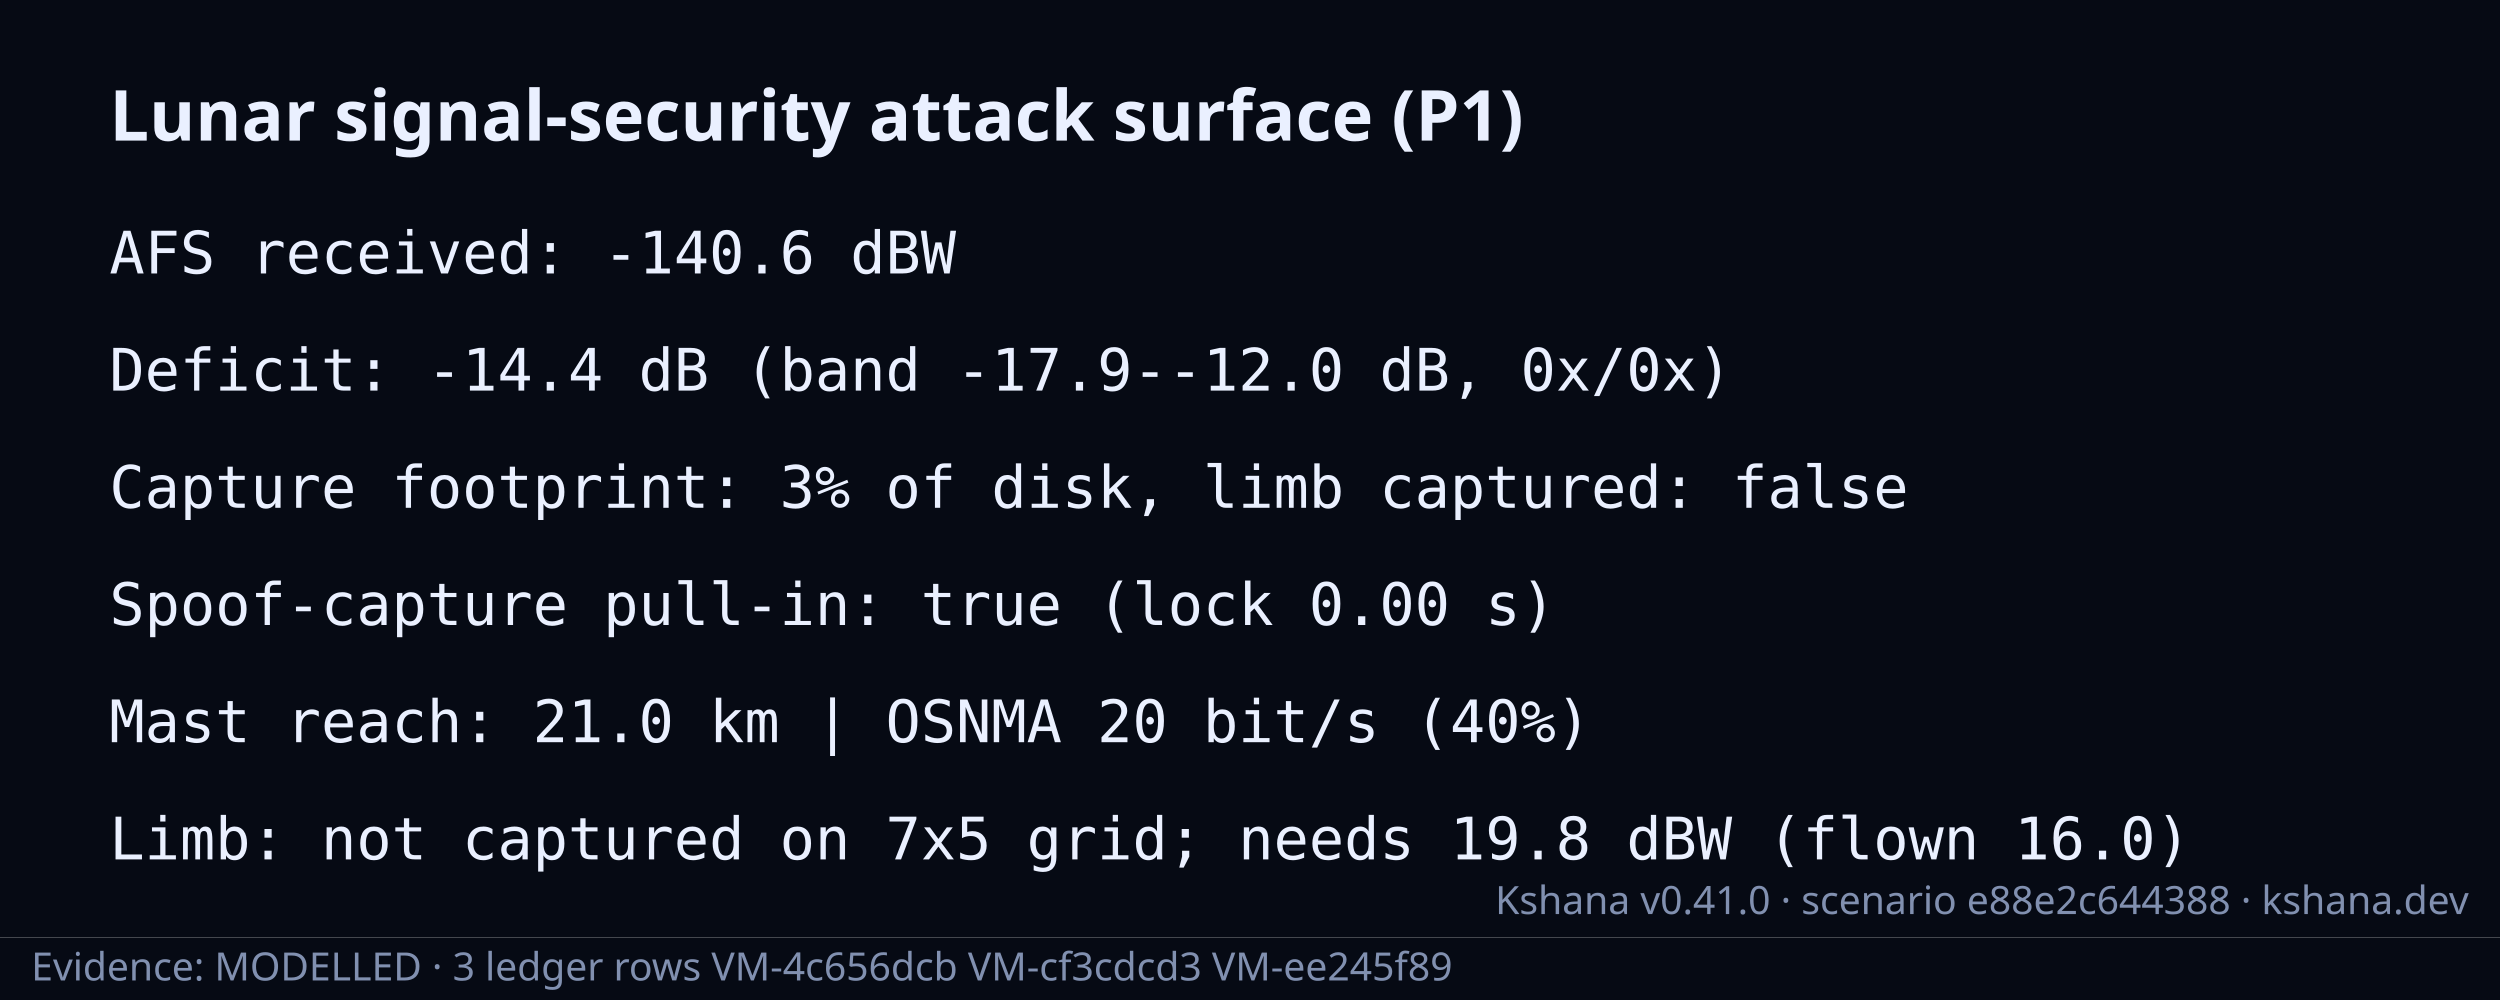
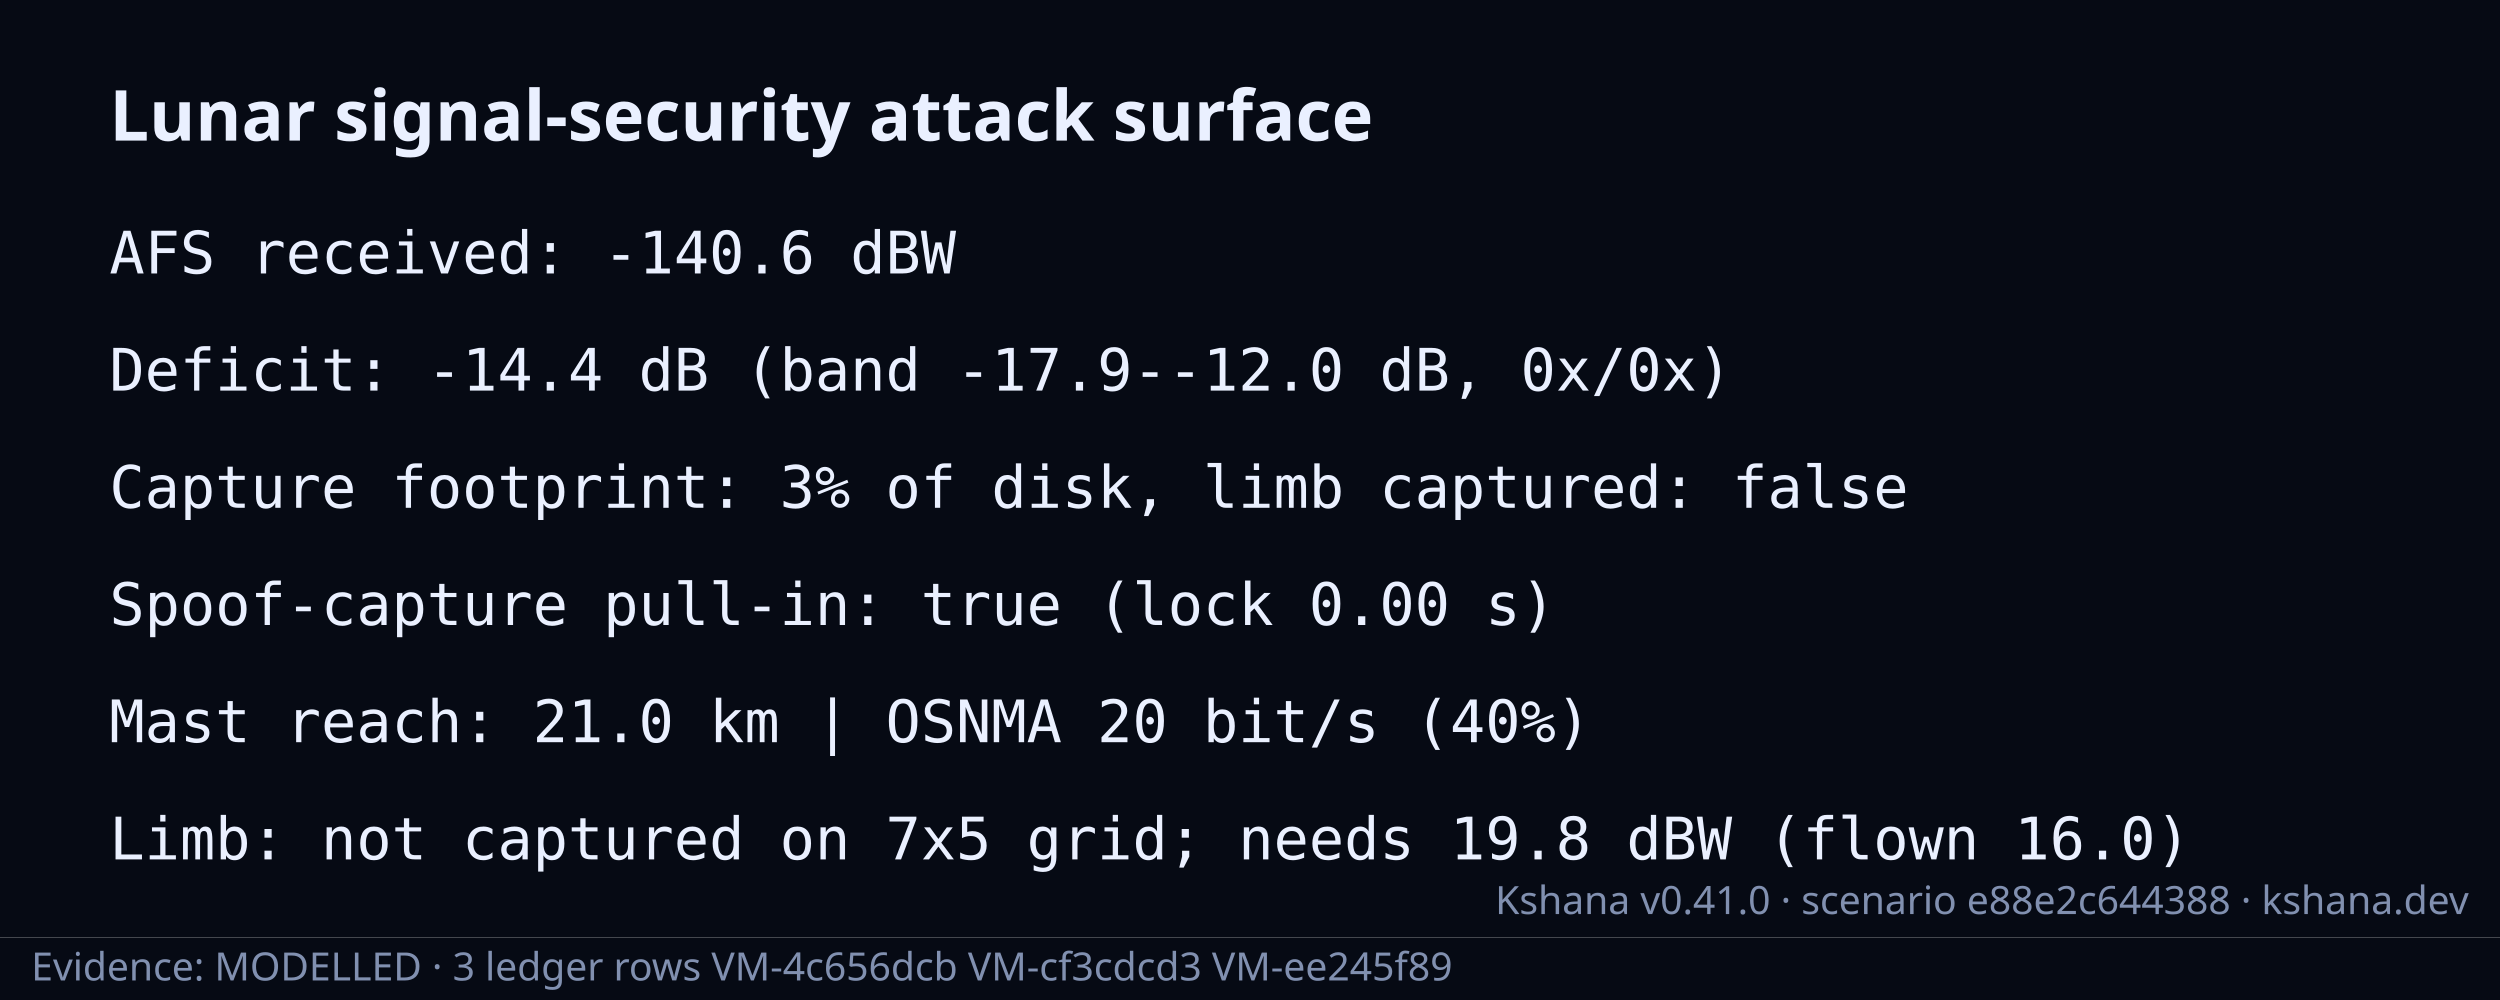
<svg xmlns="http://www.w3.org/2000/svg" width="640" height="256" viewBox="0 0 640 256">
  <rect width="640" height="240" fill="#060A14" />
-   <text x="28" y="36" fill="#EAF0FF" font-family="Geist, ui-sans-serif, system-ui, sans-serif" font-size="18" font-weight="bold">Lunar signal-security attack surface (P1)</text>
+   <text x="28" y="36" fill="#EAF0FF" font-family="Geist, ui-sans-serif, system-ui, sans-serif" font-size="18" font-weight="bold">Lunar signal-security attack surface</text>
  <text x="28" y="70" fill="#EAF0FF" font-family="Geist Mono, ui-monospace, Menlo, Consolas, monospace" font-size="15">AFS received: -140.6 dBW</text>
  <text x="28" y="100" fill="#EAF0FF" font-family="Geist Mono, ui-monospace, Menlo, Consolas, monospace" font-size="15">Deficit: -14.4 dB (band -17.9--12.0 dB, 0x/0x)</text>
  <text x="28" y="130" fill="#EAF0FF" font-family="Geist Mono, ui-monospace, Menlo, Consolas, monospace" font-size="15">Capture footprint: 3% of disk, limb captured: false</text>
  <text x="28" y="160" fill="#EAF0FF" font-family="Geist Mono, ui-monospace, Menlo, Consolas, monospace" font-size="15">Spoof-capture pull-in: true (lock 0.00 s)</text>
  <text x="28" y="190" fill="#EAF0FF" font-family="Geist Mono, ui-monospace, Menlo, Consolas, monospace" font-size="15">Mast reach: 21.0 km | OSNMA 20 bit/s (40%)</text>
  <text x="28" y="220" fill="#EAF0FF" font-family="Geist Mono, ui-monospace, Menlo, Consolas, monospace" font-size="15">Limb: not captured on 7x5 grid; needs 19.8 dBW (flown 16.0)</text>
  <text x="632" y="234" text-anchor="end" fill="#8190B0" font-size="10" font-family="Geist, ui-sans-serif, system-ui, sans-serif">Kshana v0.41.0 · scenario e88e2c644388 · kshana.dev</text>
  <rect x="0" y="240" width="640" height="16" fill="#060A14" />
  <text x="8" y="251" fill="#8190B0" font-size="10" font-family="Geist, ui-sans-serif, system-ui, sans-serif">Evidence: MODELLED · 3 ledger rows VM-4c656dcb VM-cf3cdcd3 VM-ee245f89</text>
</svg>
